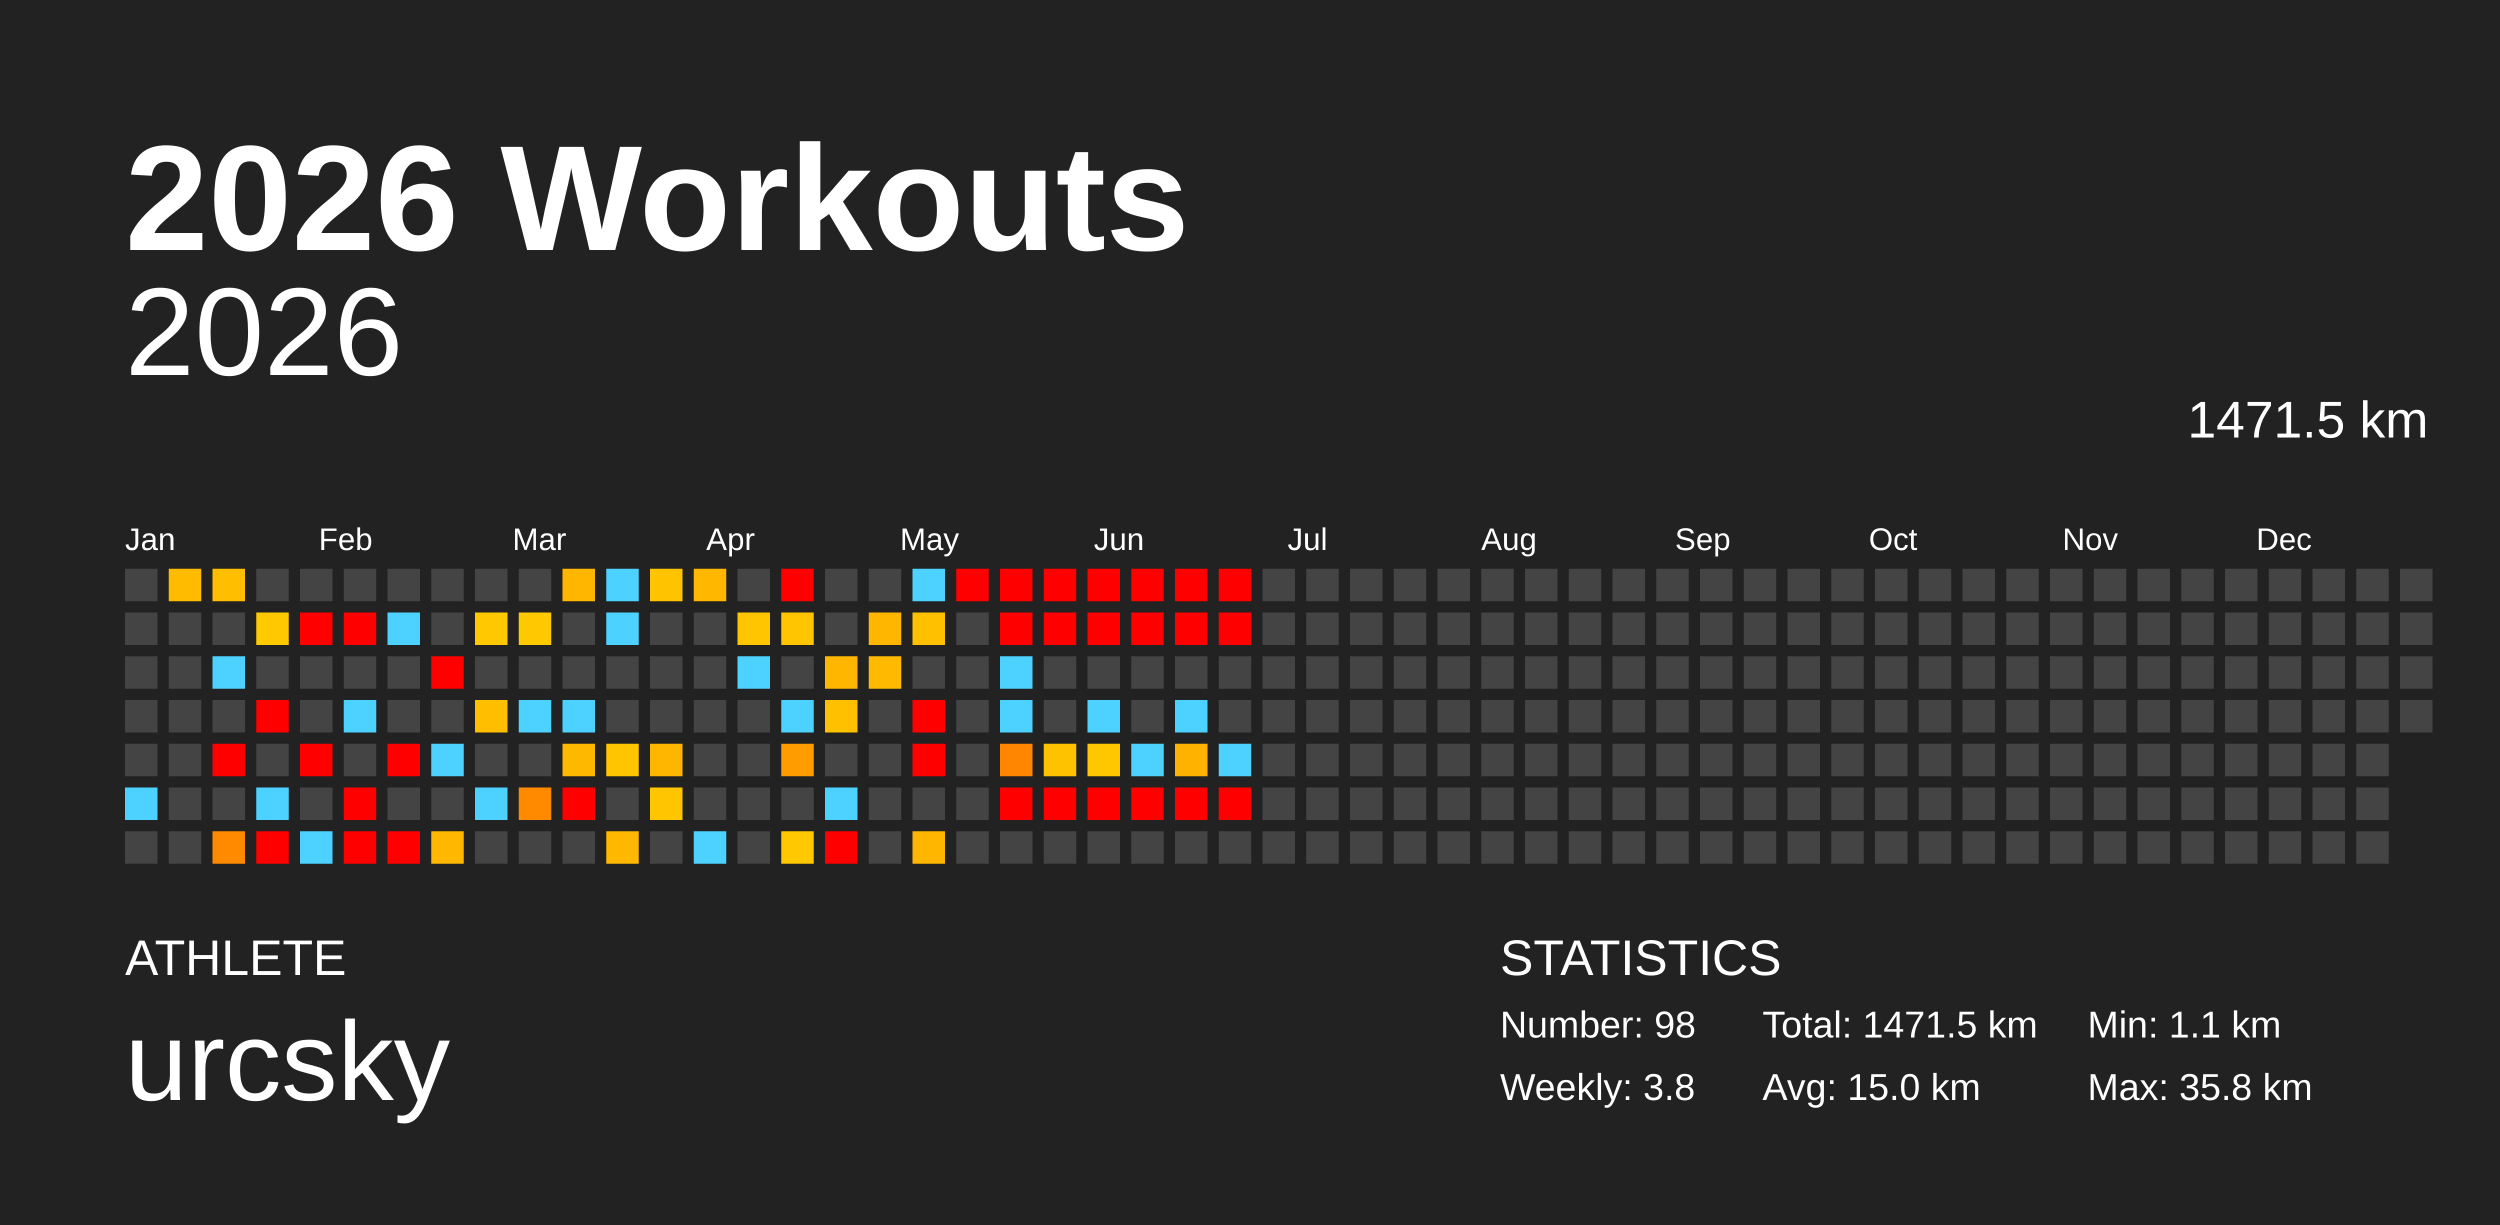
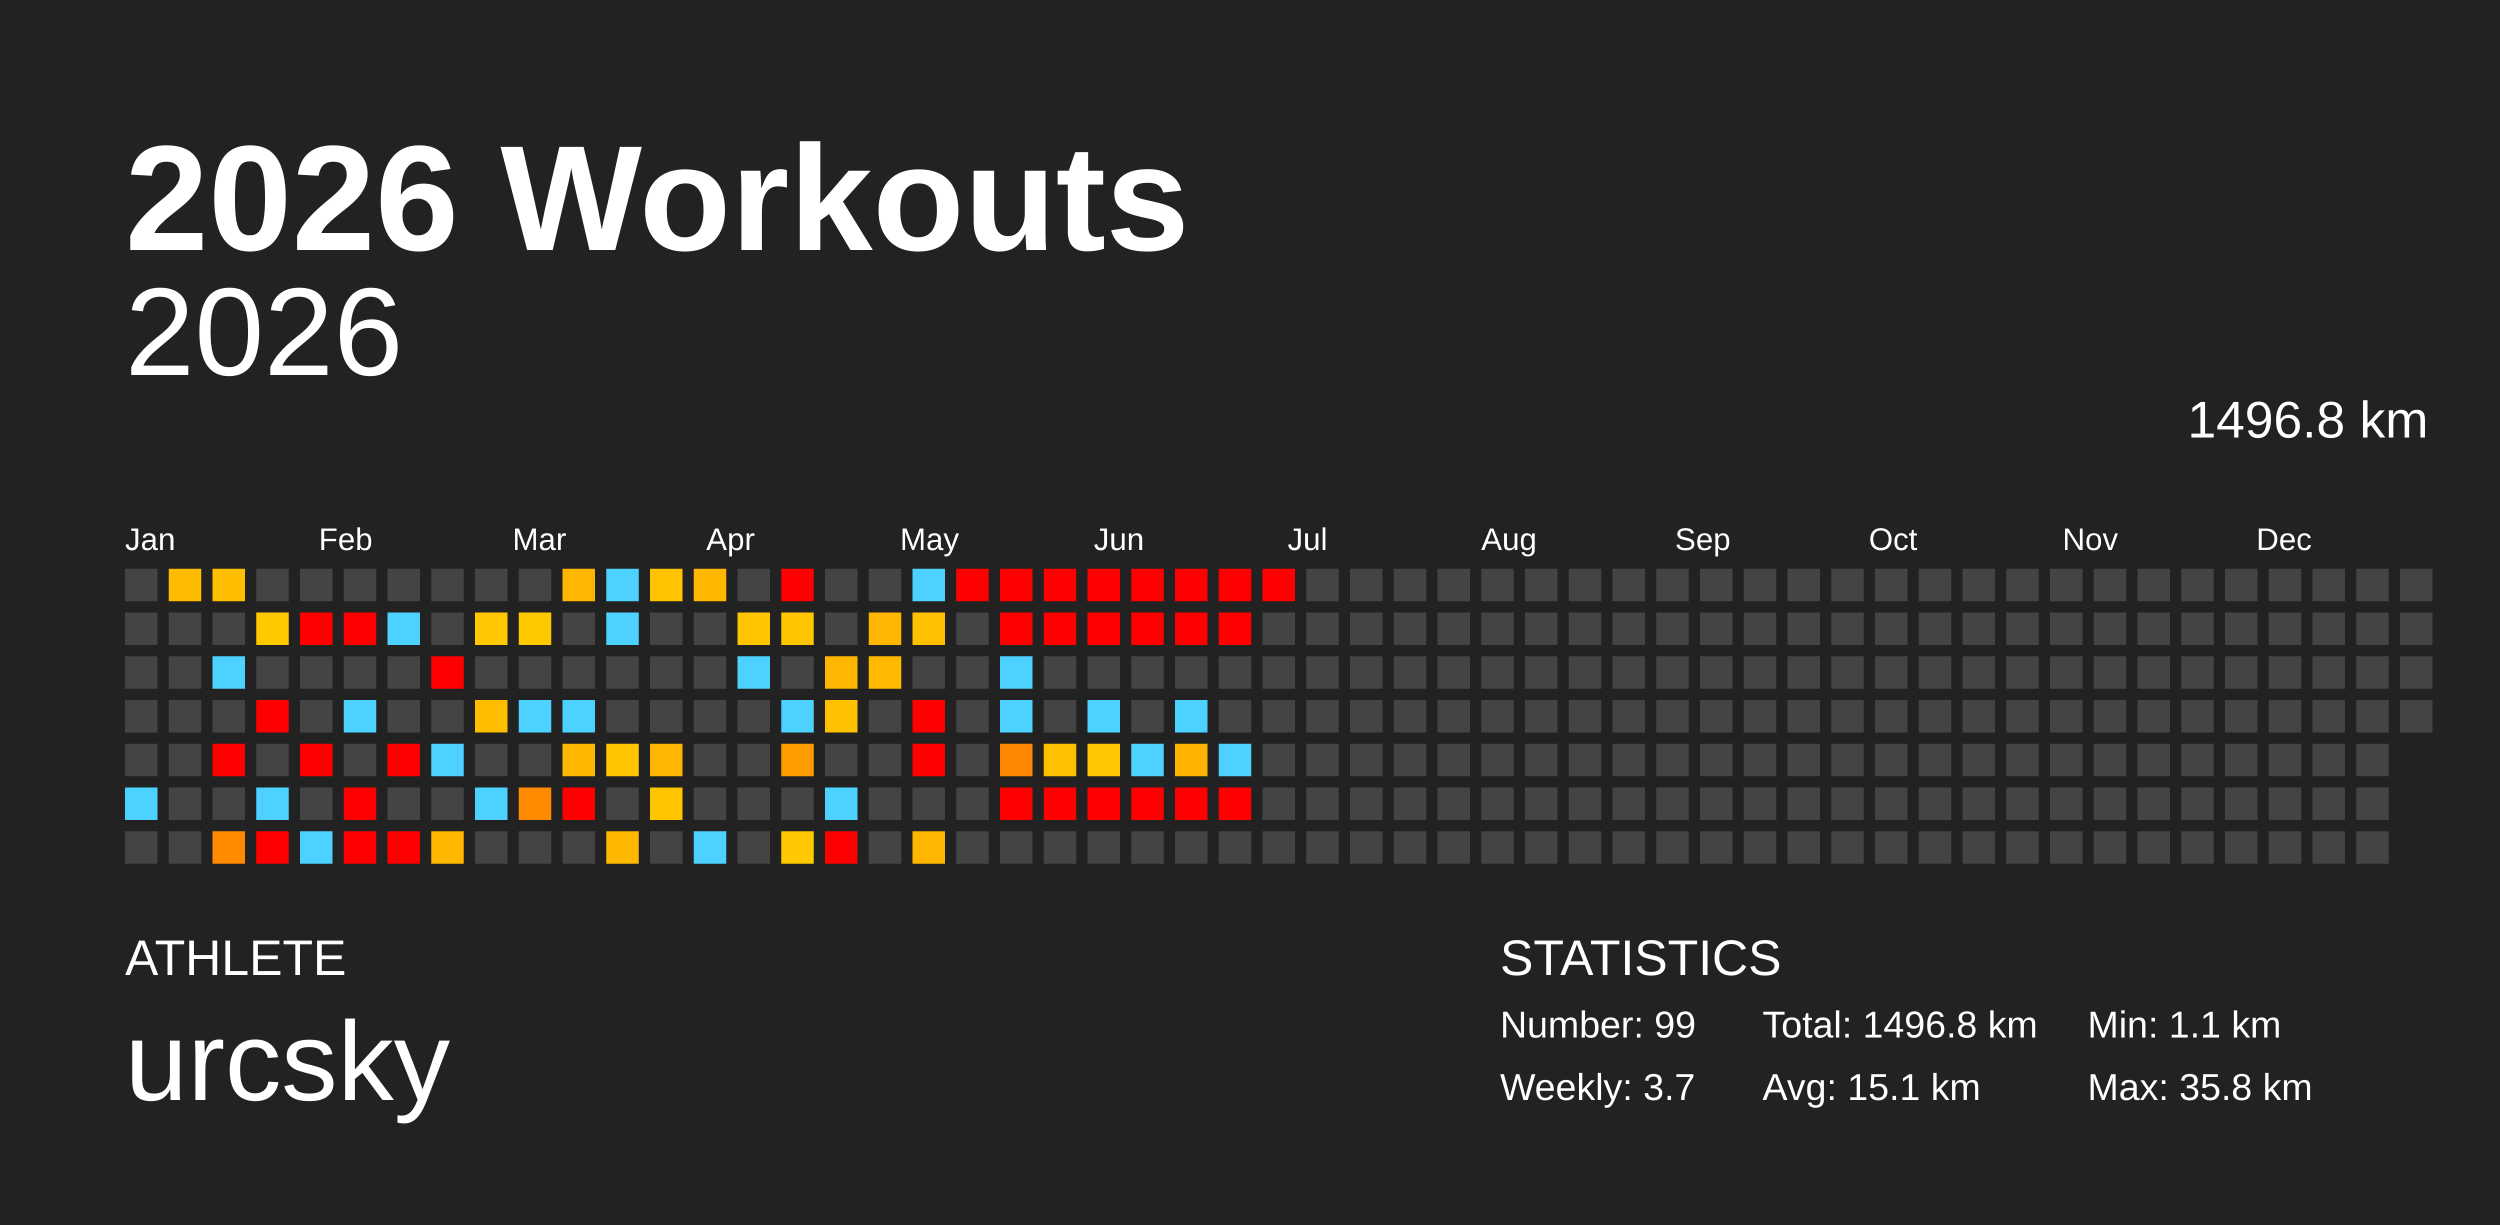
<svg xmlns="http://www.w3.org/2000/svg" baseProfile="full" height="98mm" version="1.1" viewBox="0,0,200,98" width="200mm">
  <defs />
  <rect fill="#222222" height="98" width="200" x="0" y="0" />
  <text fill="#FFFFFF" style="font-size:12px; font-family:Arial; font-weight:bold;" x="10" y="20">2026 Workouts</text>
  <text fill="#FFFFFF" style="font-size:4px; font-family:Arial" x="10" y="78">ATHLETE</text>
  <text fill="#FFFFFF" style="font-size:9px; font-family:Arial" x="10" y="88">urcsky</text>
  <text fill="#FFFFFF" style="font-size:4px; font-family:Arial" x="120" y="78">STATISTICS</text>
-   <text fill="#FFFFFF" style="font-size:3px; font-family:Arial" x="120" y="83">Number: 98</text>
-   <text fill="#FFFFFF" style="font-size:3px; font-family:Arial" x="120" y="88">Weekly: 3.8</text>
-   <text fill="#FFFFFF" style="font-size:3px; font-family:Arial" x="141" y="83">Total: 1471.5 km</text>
-   <text fill="#FFFFFF" style="font-size:3px; font-family:Arial" x="141" y="88">Avg: 15.0 km</text>
+   <text fill="#FFFFFF" style="font-size:3px; font-family:Arial" x="120" y="83">Number: 99</text>
+   <text fill="#FFFFFF" style="font-size:3px; font-family:Arial" x="120" y="88">Weekly: 3.7</text>
+   <text fill="#FFFFFF" style="font-size:3px; font-family:Arial" x="141" y="83">Total: 1496.8 km</text>
+   <text fill="#FFFFFF" style="font-size:3px; font-family:Arial" x="141" y="88">Avg: 15.1 km</text>
  <text fill="#FFFFFF" style="font-size:3px; font-family:Arial" x="167" y="83">Min: 1.1 km</text>
  <text fill="#FFFFFF" style="font-size:3px; font-family:Arial" x="167" y="88">Max: 35.8 km</text>
  <text alignment-baseline="hanging" fill="#FFFFFF" style="font-size:10.0px; font-family:Arial;" x="10" y="30">2026</text>
-   <text alignment-baseline="hanging" fill="#FFFFFF" style="font-size:4.125px; font-family:Arial;" x="175" y="35">1471.5 km</text>
+   <text alignment-baseline="hanging" fill="#FFFFFF" style="font-size:4.125px; font-family:Arial;" x="175" y="35">1496.8 km</text>
  <text fill="#FFFFFF" style="font-size:2.5px; font-family:Arial" x="10.0" y="44">Jan</text>
  <text fill="#FFFFFF" style="font-size:2.5px; font-family:Arial" x="25.5" y="44">Feb</text>
  <text fill="#FFFFFF" style="font-size:2.5px; font-family:Arial" x="41.0" y="44">Mar</text>
  <text fill="#FFFFFF" style="font-size:2.5px; font-family:Arial" x="56.5" y="44">Apr</text>
  <text fill="#FFFFFF" style="font-size:2.5px; font-family:Arial" x="72.0" y="44">May</text>
  <text fill="#FFFFFF" style="font-size:2.5px; font-family:Arial" x="87.5" y="44">Jun</text>
  <text fill="#FFFFFF" style="font-size:2.5px; font-family:Arial" x="103.0" y="44">Jul</text>
  <text fill="#FFFFFF" style="font-size:2.5px; font-family:Arial" x="118.5" y="44">Aug</text>
  <text fill="#FFFFFF" style="font-size:2.5px; font-family:Arial" x="134.0" y="44">Sep</text>
  <text fill="#FFFFFF" style="font-size:2.5px; font-family:Arial" x="149.5" y="44">Oct</text>
  <text fill="#FFFFFF" style="font-size:2.5px; font-family:Arial" x="165.0" y="44">Nov</text>
  <text fill="#FFFFFF" style="font-size:2.5px; font-family:Arial" x="180.5" y="44">Dec</text>
  <rect fill="#444444" height="2.6" width="2.6" x="10.0" y="45.5" />
  <rect fill="#444444" height="2.6" width="2.6" x="10.0" y="49.0" />
  <rect fill="#444444" height="2.6" width="2.6" x="10.0" y="52.5" />
  <rect fill="#444444" height="2.6" width="2.6" x="10.0" y="56.0" />
  <rect fill="#444444" height="2.6" width="2.6" x="10.0" y="59.5" />
  <rect fill="#4dd2ff" height="2.6" width="2.6" x="10.0" y="63.0" />
  <rect fill="#444444" height="2.6" width="2.6" x="10.0" y="66.5" />
  <rect fill="#ffbb00" height="2.6" width="2.6" x="13.5" y="45.5" />
  <rect fill="#444444" height="2.6" width="2.6" x="13.5" y="49.0" />
  <rect fill="#444444" height="2.6" width="2.6" x="13.5" y="52.5" />
  <rect fill="#444444" height="2.6" width="2.6" x="13.5" y="56.0" />
  <rect fill="#444444" height="2.6" width="2.6" x="13.5" y="59.5" />
  <rect fill="#444444" height="2.6" width="2.6" x="13.5" y="63.0" />
  <rect fill="#444444" height="2.6" width="2.6" x="13.5" y="66.5" />
  <rect fill="#ffbe00" height="2.6" width="2.6" x="17.0" y="45.5" />
  <rect fill="#444444" height="2.6" width="2.6" x="17.0" y="49.0" />
  <rect fill="#4dd2ff" height="2.6" width="2.6" x="17.0" y="52.5" />
  <rect fill="#444444" height="2.6" width="2.6" x="17.0" y="56.0" />
  <rect fill="red" height="2.6" width="2.6" x="17.0" y="59.5" />
  <rect fill="#444444" height="2.6" width="2.6" x="17.0" y="63.0" />
  <rect fill="#ff8a00" height="2.6" width="2.6" x="17.0" y="66.5" />
  <rect fill="#444444" height="2.6" width="2.6" x="20.5" y="45.5" />
  <rect fill="#ffc900" height="2.6" width="2.6" x="20.5" y="49.0" />
  <rect fill="#444444" height="2.6" width="2.6" x="20.5" y="52.5" />
  <rect fill="red" height="2.6" width="2.6" x="20.5" y="56.0" />
  <rect fill="#444444" height="2.6" width="2.6" x="20.5" y="59.5" />
  <rect fill="#4dd2ff" height="2.6" width="2.6" x="20.5" y="63.0" />
  <rect fill="red" height="2.6" width="2.6" x="20.5" y="66.5" />
  <rect fill="#444444" height="2.6" width="2.6" x="24.0" y="45.5" />
  <rect fill="red" height="2.6" width="2.6" x="24.0" y="49.0" />
  <rect fill="#444444" height="2.6" width="2.6" x="24.0" y="52.5" />
  <rect fill="#444444" height="2.6" width="2.6" x="24.0" y="56.0" />
  <rect fill="red" height="2.6" width="2.6" x="24.0" y="59.5" />
  <rect fill="#444444" height="2.6" width="2.6" x="24.0" y="63.0" />
  <rect fill="#4dd2ff" height="2.6" width="2.6" x="24.0" y="66.5" />
  <rect fill="#444444" height="2.6" width="2.6" x="27.5" y="45.5" />
  <rect fill="red" height="2.6" width="2.6" x="27.5" y="49.0" />
  <rect fill="#444444" height="2.6" width="2.6" x="27.5" y="52.5" />
  <rect fill="#4dd2ff" height="2.6" width="2.6" x="27.5" y="56.0" />
  <rect fill="#444444" height="2.6" width="2.6" x="27.5" y="59.5" />
  <rect fill="red" height="2.6" width="2.6" x="27.5" y="63.0" />
  <rect fill="red" height="2.6" width="2.6" x="27.5" y="66.5" />
  <rect fill="#444444" height="2.6" width="2.6" x="31.0" y="45.5" />
  <rect fill="#4dd2ff" height="2.6" width="2.6" x="31.0" y="49.0" />
  <rect fill="#444444" height="2.6" width="2.6" x="31.0" y="52.5" />
  <rect fill="#444444" height="2.6" width="2.6" x="31.0" y="56.0" />
  <rect fill="red" height="2.6" width="2.6" x="31.0" y="59.5" />
  <rect fill="#444444" height="2.6" width="2.6" x="31.0" y="63.0" />
  <rect fill="red" height="2.6" width="2.6" x="31.0" y="66.5" />
  <rect fill="#444444" height="2.6" width="2.6" x="34.5" y="45.5" />
  <rect fill="#444444" height="2.6" width="2.6" x="34.5" y="49.0" />
  <rect fill="red" height="2.6" width="2.6" x="34.5" y="52.5" />
  <rect fill="#444444" height="2.6" width="2.6" x="34.5" y="56.0" />
  <rect fill="#4dd2ff" height="2.6" width="2.6" x="34.5" y="59.5" />
  <rect fill="#444444" height="2.6" width="2.6" x="34.5" y="63.0" />
  <rect fill="#ffb700" height="2.6" width="2.6" x="34.5" y="66.5" />
  <rect fill="#444444" height="2.6" width="2.6" x="38.0" y="45.5" />
  <rect fill="#ffc800" height="2.6" width="2.6" x="38.0" y="49.0" />
  <rect fill="#444444" height="2.6" width="2.6" x="38.0" y="52.5" />
  <rect fill="#ffbe00" height="2.6" width="2.6" x="38.0" y="56.0" />
  <rect fill="#444444" height="2.6" width="2.6" x="38.0" y="59.5" />
  <rect fill="#4dd2ff" height="2.6" width="2.6" x="38.0" y="63.0" />
  <rect fill="#444444" height="2.6" width="2.6" x="38.0" y="66.5" />
  <rect fill="#444444" height="2.6" width="2.6" x="41.5" y="45.5" />
  <rect fill="#ffc900" height="2.6" width="2.6" x="41.5" y="49.0" />
  <rect fill="#444444" height="2.6" width="2.6" x="41.5" y="52.5" />
  <rect fill="#4dd2ff" height="2.6" width="2.6" x="41.5" y="56.0" />
  <rect fill="#444444" height="2.6" width="2.6" x="41.5" y="59.5" />
  <rect fill="#ff8a00" height="2.6" width="2.6" x="41.5" y="63.0" />
  <rect fill="#444444" height="2.6" width="2.6" x="41.5" y="66.5" />
  <rect fill="#ffb600" height="2.6" width="2.6" x="45.0" y="45.5" />
  <rect fill="#444444" height="2.6" width="2.6" x="45.0" y="49.0" />
  <rect fill="#444444" height="2.6" width="2.6" x="45.0" y="52.5" />
  <rect fill="#4dd2ff" height="2.6" width="2.6" x="45.0" y="56.0" />
  <rect fill="#ffb800" height="2.6" width="2.6" x="45.0" y="59.5" />
  <rect fill="red" height="2.6" width="2.6" x="45.0" y="63.0" />
  <rect fill="#444444" height="2.6" width="2.6" x="45.0" y="66.5" />
  <rect fill="#4dd2ff" height="2.6" width="2.6" x="48.5" y="45.5" />
  <rect fill="#4dd2ff" height="2.6" width="2.6" x="48.5" y="49.0" />
  <rect fill="#444444" height="2.6" width="2.6" x="48.5" y="52.5" />
  <rect fill="#444444" height="2.6" width="2.6" x="48.5" y="56.0" />
  <rect fill="#ffc600" height="2.6" width="2.6" x="48.5" y="59.5" />
  <rect fill="#444444" height="2.6" width="2.6" x="48.5" y="63.0" />
  <rect fill="#ffb700" height="2.6" width="2.6" x="48.5" y="66.5" />
  <rect fill="#ffc300" height="2.6" width="2.6" x="52.0" y="45.5" />
  <rect fill="#444444" height="2.6" width="2.6" x="52.0" y="49.0" />
  <rect fill="#444444" height="2.6" width="2.6" x="52.0" y="52.5" />
  <rect fill="#444444" height="2.6" width="2.6" x="52.0" y="56.0" />
  <rect fill="#ffb600" height="2.6" width="2.6" x="52.0" y="59.5" />
  <rect fill="#ffc600" height="2.6" width="2.6" x="52.0" y="63.0" />
  <rect fill="#444444" height="2.6" width="2.6" x="52.0" y="66.5" />
  <rect fill="#ffb700" height="2.6" width="2.6" x="55.5" y="45.5" />
  <rect fill="#444444" height="2.6" width="2.6" x="55.5" y="49.0" />
  <rect fill="#444444" height="2.6" width="2.6" x="55.5" y="52.5" />
  <rect fill="#444444" height="2.6" width="2.6" x="55.5" y="56.0" />
  <rect fill="#444444" height="2.6" width="2.6" x="55.5" y="59.5" />
  <rect fill="#444444" height="2.6" width="2.6" x="55.5" y="63.0" />
  <rect fill="#4dd2ff" height="2.6" width="2.6" x="55.5" y="66.5" />
  <rect fill="#444444" height="2.6" width="2.6" x="59.0" y="45.5" />
  <rect fill="#ffc500" height="2.6" width="2.6" x="59.0" y="49.0" />
  <rect fill="#4dd2ff" height="2.6" width="2.6" x="59.0" y="52.5" />
  <rect fill="#444444" height="2.6" width="2.6" x="59.0" y="56.0" />
  <rect fill="#444444" height="2.6" width="2.6" x="59.0" y="59.5" />
  <rect fill="#444444" height="2.6" width="2.6" x="59.0" y="63.0" />
  <rect fill="#444444" height="2.6" width="2.6" x="59.0" y="66.5" />
  <rect fill="red" height="2.6" width="2.6" x="62.5" y="45.5" />
  <rect fill="#ffc500" height="2.6" width="2.6" x="62.5" y="49.0" />
  <rect fill="#444444" height="2.6" width="2.6" x="62.5" y="52.5" />
  <rect fill="#4dd2ff" height="2.6" width="2.6" x="62.5" y="56.0" />
  <rect fill="#ff9d00" height="2.6" width="2.6" x="62.5" y="59.5" />
  <rect fill="#444444" height="2.6" width="2.6" x="62.5" y="63.0" />
  <rect fill="#ffc800" height="2.6" width="2.6" x="62.5" y="66.5" />
  <rect fill="#444444" height="2.6" width="2.6" x="66.0" y="45.5" />
  <rect fill="#444444" height="2.6" width="2.6" x="66.0" y="49.0" />
  <rect fill="#ffb600" height="2.6" width="2.6" x="66.0" y="52.5" />
  <rect fill="#ffc000" height="2.6" width="2.6" x="66.0" y="56.0" />
  <rect fill="#444444" height="2.6" width="2.6" x="66.0" y="59.5" />
  <rect fill="#4dd2ff" height="2.6" width="2.6" x="66.0" y="63.0" />
  <rect fill="red" height="2.6" width="2.6" x="66.0" y="66.5" />
  <rect fill="#444444" height="2.6" width="2.6" x="69.5" y="45.5" />
  <rect fill="#ffb600" height="2.6" width="2.6" x="69.5" y="49.0" />
  <rect fill="#ffba00" height="2.6" width="2.6" x="69.5" y="52.5" />
  <rect fill="#444444" height="2.6" width="2.6" x="69.5" y="56.0" />
  <rect fill="#444444" height="2.6" width="2.6" x="69.5" y="59.5" />
  <rect fill="#444444" height="2.6" width="2.6" x="69.5" y="63.0" />
  <rect fill="#444444" height="2.6" width="2.6" x="69.5" y="66.5" />
  <rect fill="#4dd2ff" height="2.6" width="2.6" x="73.0" y="45.5" />
  <rect fill="#ffc000" height="2.6" width="2.6" x="73.0" y="49.0" />
  <rect fill="#444444" height="2.6" width="2.6" x="73.0" y="52.5" />
  <rect fill="red" height="2.6" width="2.6" x="73.0" y="56.0" />
  <rect fill="red" height="2.6" width="2.6" x="73.0" y="59.5" />
  <rect fill="#444444" height="2.6" width="2.6" x="73.0" y="63.0" />
  <rect fill="#ffb600" height="2.6" width="2.6" x="73.0" y="66.5" />
  <rect fill="red" height="2.6" width="2.6" x="76.5" y="45.5" />
  <rect fill="#444444" height="2.6" width="2.6" x="76.5" y="49.0" />
  <rect fill="#444444" height="2.6" width="2.6" x="76.5" y="52.5" />
  <rect fill="#444444" height="2.6" width="2.6" x="76.5" y="56.0" />
  <rect fill="#444444" height="2.6" width="2.6" x="76.5" y="59.5" />
  <rect fill="#444444" height="2.6" width="2.6" x="76.5" y="63.0" />
  <rect fill="#444444" height="2.6" width="2.6" x="76.5" y="66.5" />
  <rect fill="red" height="2.6" width="2.6" x="80.0" y="45.5" />
  <rect fill="red" height="2.6" width="2.6" x="80.0" y="49.0" />
  <rect fill="#4dd2ff" height="2.6" width="2.6" x="80.0" y="52.5" />
  <rect fill="#4dd2ff" height="2.6" width="2.6" x="80.0" y="56.0" />
  <rect fill="#ff8600" height="2.6" width="2.6" x="80.0" y="59.5" />
  <rect fill="red" height="2.6" width="2.6" x="80.0" y="63.0" />
  <rect fill="#444444" height="2.6" width="2.6" x="80.0" y="66.5" />
  <rect fill="red" height="2.6" width="2.6" x="83.5" y="45.5" />
  <rect fill="red" height="2.6" width="2.6" x="83.5" y="49.0" />
  <rect fill="#444444" height="2.6" width="2.6" x="83.5" y="52.5" />
  <rect fill="#444444" height="2.6" width="2.6" x="83.5" y="56.0" />
  <rect fill="#ffc200" height="2.6" width="2.6" x="83.5" y="59.5" />
  <rect fill="red" height="2.6" width="2.6" x="83.5" y="63.0" />
  <rect fill="#444444" height="2.6" width="2.6" x="83.5" y="66.5" />
  <rect fill="red" height="2.6" width="2.6" x="87.0" y="45.5" />
  <rect fill="red" height="2.6" width="2.6" x="87.0" y="49.0" />
  <rect fill="#444444" height="2.6" width="2.6" x="87.0" y="52.5" />
  <rect fill="#4dd2ff" height="2.6" width="2.6" x="87.0" y="56.0" />
  <rect fill="#ffc700" height="2.6" width="2.6" x="87.0" y="59.5" />
  <rect fill="red" height="2.6" width="2.6" x="87.0" y="63.0" />
  <rect fill="#444444" height="2.6" width="2.6" x="87.0" y="66.5" />
  <rect fill="red" height="2.6" width="2.6" x="90.5" y="45.5" />
  <rect fill="red" height="2.6" width="2.6" x="90.5" y="49.0" />
  <rect fill="#444444" height="2.6" width="2.6" x="90.5" y="52.5" />
  <rect fill="#444444" height="2.6" width="2.6" x="90.5" y="56.0" />
  <rect fill="#4dd2ff" height="2.6" width="2.6" x="90.5" y="59.5" />
  <rect fill="red" height="2.6" width="2.6" x="90.5" y="63.0" />
  <rect fill="#444444" height="2.6" width="2.6" x="90.5" y="66.5" />
  <rect fill="red" height="2.6" width="2.6" x="94.0" y="45.5" />
  <rect fill="red" height="2.6" width="2.6" x="94.0" y="49.0" />
  <rect fill="#444444" height="2.6" width="2.6" x="94.0" y="52.5" />
  <rect fill="#4dd2ff" height="2.6" width="2.6" x="94.0" y="56.0" />
  <rect fill="#ffb200" height="2.6" width="2.6" x="94.0" y="59.5" />
  <rect fill="red" height="2.6" width="2.6" x="94.0" y="63.0" />
  <rect fill="#444444" height="2.6" width="2.6" x="94.0" y="66.5" />
  <rect fill="red" height="2.6" width="2.6" x="97.5" y="45.5" />
  <rect fill="red" height="2.6" width="2.6" x="97.5" y="49.0" />
  <rect fill="#444444" height="2.6" width="2.6" x="97.5" y="52.5" />
  <rect fill="#444444" height="2.6" width="2.6" x="97.5" y="56.0" />
  <rect fill="#4dd2ff" height="2.6" width="2.6" x="97.5" y="59.5" />
  <rect fill="red" height="2.6" width="2.6" x="97.5" y="63.0" />
  <rect fill="#444444" height="2.6" width="2.6" x="97.5" y="66.5" />
-   <rect fill="#444444" height="2.6" width="2.6" x="101.0" y="45.5" />
+   <rect fill="red" height="2.6" width="2.6" x="101.0" y="45.5" />
  <rect fill="#444444" height="2.6" width="2.6" x="101.0" y="49.0" />
  <rect fill="#444444" height="2.6" width="2.6" x="101.0" y="52.5" />
  <rect fill="#444444" height="2.6" width="2.6" x="101.0" y="56.0" />
  <rect fill="#444444" height="2.6" width="2.6" x="101.0" y="59.5" />
  <rect fill="#444444" height="2.6" width="2.6" x="101.0" y="63.0" />
  <rect fill="#444444" height="2.6" width="2.6" x="101.0" y="66.5" />
  <rect fill="#444444" height="2.6" width="2.6" x="104.5" y="45.5" />
  <rect fill="#444444" height="2.6" width="2.6" x="104.5" y="49.0" />
  <rect fill="#444444" height="2.6" width="2.6" x="104.5" y="52.5" />
  <rect fill="#444444" height="2.6" width="2.6" x="104.5" y="56.0" />
  <rect fill="#444444" height="2.6" width="2.6" x="104.5" y="59.5" />
  <rect fill="#444444" height="2.6" width="2.6" x="104.5" y="63.0" />
  <rect fill="#444444" height="2.6" width="2.6" x="104.5" y="66.5" />
  <rect fill="#444444" height="2.6" width="2.6" x="108.0" y="45.5" />
  <rect fill="#444444" height="2.6" width="2.6" x="108.0" y="49.0" />
  <rect fill="#444444" height="2.6" width="2.6" x="108.0" y="52.5" />
  <rect fill="#444444" height="2.6" width="2.6" x="108.0" y="56.0" />
  <rect fill="#444444" height="2.6" width="2.6" x="108.0" y="59.5" />
  <rect fill="#444444" height="2.6" width="2.6" x="108.0" y="63.0" />
  <rect fill="#444444" height="2.6" width="2.6" x="108.0" y="66.5" />
  <rect fill="#444444" height="2.6" width="2.6" x="111.5" y="45.5" />
  <rect fill="#444444" height="2.6" width="2.6" x="111.5" y="49.0" />
  <rect fill="#444444" height="2.6" width="2.6" x="111.5" y="52.5" />
  <rect fill="#444444" height="2.6" width="2.6" x="111.5" y="56.0" />
  <rect fill="#444444" height="2.6" width="2.6" x="111.5" y="59.5" />
  <rect fill="#444444" height="2.6" width="2.6" x="111.5" y="63.0" />
  <rect fill="#444444" height="2.6" width="2.6" x="111.5" y="66.5" />
  <rect fill="#444444" height="2.6" width="2.6" x="115.0" y="45.5" />
  <rect fill="#444444" height="2.6" width="2.6" x="115.0" y="49.0" />
  <rect fill="#444444" height="2.6" width="2.6" x="115.0" y="52.5" />
  <rect fill="#444444" height="2.6" width="2.6" x="115.0" y="56.0" />
  <rect fill="#444444" height="2.6" width="2.6" x="115.0" y="59.5" />
  <rect fill="#444444" height="2.6" width="2.6" x="115.0" y="63.0" />
  <rect fill="#444444" height="2.6" width="2.6" x="115.0" y="66.5" />
  <rect fill="#444444" height="2.6" width="2.6" x="118.5" y="45.5" />
  <rect fill="#444444" height="2.6" width="2.6" x="118.5" y="49.0" />
  <rect fill="#444444" height="2.6" width="2.6" x="118.5" y="52.5" />
  <rect fill="#444444" height="2.6" width="2.6" x="118.5" y="56.0" />
  <rect fill="#444444" height="2.6" width="2.6" x="118.5" y="59.5" />
  <rect fill="#444444" height="2.6" width="2.6" x="118.5" y="63.0" />
  <rect fill="#444444" height="2.6" width="2.6" x="118.5" y="66.5" />
  <rect fill="#444444" height="2.6" width="2.6" x="122.0" y="45.5" />
  <rect fill="#444444" height="2.6" width="2.6" x="122.0" y="49.0" />
  <rect fill="#444444" height="2.6" width="2.6" x="122.0" y="52.5" />
  <rect fill="#444444" height="2.6" width="2.6" x="122.0" y="56.0" />
  <rect fill="#444444" height="2.6" width="2.6" x="122.0" y="59.5" />
  <rect fill="#444444" height="2.6" width="2.6" x="122.0" y="63.0" />
  <rect fill="#444444" height="2.6" width="2.6" x="122.0" y="66.5" />
  <rect fill="#444444" height="2.6" width="2.6" x="125.5" y="45.5" />
  <rect fill="#444444" height="2.6" width="2.6" x="125.5" y="49.0" />
  <rect fill="#444444" height="2.6" width="2.6" x="125.5" y="52.5" />
  <rect fill="#444444" height="2.6" width="2.6" x="125.5" y="56.0" />
  <rect fill="#444444" height="2.6" width="2.6" x="125.5" y="59.5" />
  <rect fill="#444444" height="2.6" width="2.6" x="125.5" y="63.0" />
  <rect fill="#444444" height="2.6" width="2.6" x="125.5" y="66.5" />
  <rect fill="#444444" height="2.6" width="2.6" x="129.0" y="45.5" />
  <rect fill="#444444" height="2.6" width="2.6" x="129.0" y="49.0" />
  <rect fill="#444444" height="2.6" width="2.6" x="129.0" y="52.5" />
  <rect fill="#444444" height="2.6" width="2.6" x="129.0" y="56.0" />
  <rect fill="#444444" height="2.6" width="2.6" x="129.0" y="59.5" />
  <rect fill="#444444" height="2.6" width="2.6" x="129.0" y="63.0" />
  <rect fill="#444444" height="2.6" width="2.6" x="129.0" y="66.5" />
  <rect fill="#444444" height="2.6" width="2.6" x="132.5" y="45.5" />
  <rect fill="#444444" height="2.6" width="2.6" x="132.5" y="49.0" />
  <rect fill="#444444" height="2.6" width="2.6" x="132.5" y="52.5" />
  <rect fill="#444444" height="2.6" width="2.6" x="132.5" y="56.0" />
  <rect fill="#444444" height="2.6" width="2.6" x="132.5" y="59.5" />
  <rect fill="#444444" height="2.6" width="2.6" x="132.5" y="63.0" />
  <rect fill="#444444" height="2.6" width="2.6" x="132.5" y="66.5" />
  <rect fill="#444444" height="2.6" width="2.6" x="136.0" y="45.5" />
  <rect fill="#444444" height="2.6" width="2.6" x="136.0" y="49.0" />
  <rect fill="#444444" height="2.6" width="2.6" x="136.0" y="52.5" />
  <rect fill="#444444" height="2.6" width="2.6" x="136.0" y="56.0" />
  <rect fill="#444444" height="2.6" width="2.6" x="136.0" y="59.5" />
  <rect fill="#444444" height="2.6" width="2.6" x="136.0" y="63.0" />
  <rect fill="#444444" height="2.6" width="2.6" x="136.0" y="66.5" />
  <rect fill="#444444" height="2.6" width="2.6" x="139.5" y="45.5" />
  <rect fill="#444444" height="2.6" width="2.6" x="139.5" y="49.0" />
  <rect fill="#444444" height="2.6" width="2.6" x="139.5" y="52.5" />
  <rect fill="#444444" height="2.6" width="2.6" x="139.5" y="56.0" />
  <rect fill="#444444" height="2.6" width="2.6" x="139.5" y="59.5" />
  <rect fill="#444444" height="2.6" width="2.6" x="139.5" y="63.0" />
  <rect fill="#444444" height="2.6" width="2.6" x="139.5" y="66.5" />
  <rect fill="#444444" height="2.6" width="2.6" x="143.0" y="45.5" />
  <rect fill="#444444" height="2.6" width="2.6" x="143.0" y="49.0" />
  <rect fill="#444444" height="2.6" width="2.6" x="143.0" y="52.5" />
  <rect fill="#444444" height="2.6" width="2.6" x="143.0" y="56.0" />
  <rect fill="#444444" height="2.6" width="2.6" x="143.0" y="59.5" />
  <rect fill="#444444" height="2.6" width="2.6" x="143.0" y="63.0" />
  <rect fill="#444444" height="2.6" width="2.6" x="143.0" y="66.5" />
  <rect fill="#444444" height="2.6" width="2.6" x="146.5" y="45.5" />
  <rect fill="#444444" height="2.6" width="2.6" x="146.5" y="49.0" />
  <rect fill="#444444" height="2.6" width="2.6" x="146.5" y="52.5" />
  <rect fill="#444444" height="2.6" width="2.6" x="146.5" y="56.0" />
  <rect fill="#444444" height="2.6" width="2.6" x="146.5" y="59.5" />
  <rect fill="#444444" height="2.6" width="2.6" x="146.5" y="63.0" />
  <rect fill="#444444" height="2.6" width="2.6" x="146.5" y="66.5" />
  <rect fill="#444444" height="2.6" width="2.6" x="150.0" y="45.5" />
  <rect fill="#444444" height="2.6" width="2.6" x="150.0" y="49.0" />
  <rect fill="#444444" height="2.6" width="2.6" x="150.0" y="52.5" />
  <rect fill="#444444" height="2.6" width="2.6" x="150.0" y="56.0" />
  <rect fill="#444444" height="2.6" width="2.6" x="150.0" y="59.5" />
  <rect fill="#444444" height="2.6" width="2.6" x="150.0" y="63.0" />
  <rect fill="#444444" height="2.6" width="2.6" x="150.0" y="66.5" />
  <rect fill="#444444" height="2.6" width="2.6" x="153.5" y="45.5" />
  <rect fill="#444444" height="2.6" width="2.6" x="153.5" y="49.0" />
  <rect fill="#444444" height="2.6" width="2.6" x="153.5" y="52.5" />
  <rect fill="#444444" height="2.6" width="2.6" x="153.5" y="56.0" />
  <rect fill="#444444" height="2.6" width="2.6" x="153.5" y="59.5" />
  <rect fill="#444444" height="2.6" width="2.6" x="153.5" y="63.0" />
  <rect fill="#444444" height="2.6" width="2.6" x="153.5" y="66.5" />
  <rect fill="#444444" height="2.6" width="2.6" x="157.0" y="45.5" />
  <rect fill="#444444" height="2.6" width="2.6" x="157.0" y="49.0" />
  <rect fill="#444444" height="2.6" width="2.6" x="157.0" y="52.5" />
  <rect fill="#444444" height="2.6" width="2.6" x="157.0" y="56.0" />
  <rect fill="#444444" height="2.6" width="2.6" x="157.0" y="59.5" />
  <rect fill="#444444" height="2.6" width="2.6" x="157.0" y="63.0" />
  <rect fill="#444444" height="2.6" width="2.6" x="157.0" y="66.5" />
  <rect fill="#444444" height="2.6" width="2.6" x="160.5" y="45.5" />
  <rect fill="#444444" height="2.6" width="2.6" x="160.5" y="49.0" />
  <rect fill="#444444" height="2.6" width="2.6" x="160.5" y="52.5" />
  <rect fill="#444444" height="2.6" width="2.6" x="160.5" y="56.0" />
  <rect fill="#444444" height="2.6" width="2.6" x="160.5" y="59.5" />
  <rect fill="#444444" height="2.6" width="2.6" x="160.5" y="63.0" />
  <rect fill="#444444" height="2.6" width="2.6" x="160.5" y="66.5" />
  <rect fill="#444444" height="2.6" width="2.6" x="164.0" y="45.5" />
  <rect fill="#444444" height="2.6" width="2.6" x="164.0" y="49.0" />
  <rect fill="#444444" height="2.6" width="2.6" x="164.0" y="52.5" />
  <rect fill="#444444" height="2.6" width="2.6" x="164.0" y="56.0" />
  <rect fill="#444444" height="2.6" width="2.6" x="164.0" y="59.5" />
  <rect fill="#444444" height="2.6" width="2.6" x="164.0" y="63.0" />
  <rect fill="#444444" height="2.6" width="2.6" x="164.0" y="66.5" />
  <rect fill="#444444" height="2.6" width="2.6" x="167.5" y="45.5" />
  <rect fill="#444444" height="2.6" width="2.6" x="167.5" y="49.0" />
  <rect fill="#444444" height="2.6" width="2.6" x="167.5" y="52.5" />
  <rect fill="#444444" height="2.6" width="2.6" x="167.5" y="56.0" />
  <rect fill="#444444" height="2.6" width="2.6" x="167.5" y="59.5" />
  <rect fill="#444444" height="2.6" width="2.6" x="167.5" y="63.0" />
  <rect fill="#444444" height="2.6" width="2.6" x="167.5" y="66.5" />
  <rect fill="#444444" height="2.6" width="2.6" x="171.0" y="45.5" />
  <rect fill="#444444" height="2.6" width="2.6" x="171.0" y="49.0" />
  <rect fill="#444444" height="2.6" width="2.6" x="171.0" y="52.5" />
  <rect fill="#444444" height="2.6" width="2.6" x="171.0" y="56.0" />
  <rect fill="#444444" height="2.6" width="2.6" x="171.0" y="59.5" />
  <rect fill="#444444" height="2.6" width="2.6" x="171.0" y="63.0" />
  <rect fill="#444444" height="2.6" width="2.6" x="171.0" y="66.5" />
  <rect fill="#444444" height="2.6" width="2.6" x="174.5" y="45.5" />
  <rect fill="#444444" height="2.6" width="2.6" x="174.5" y="49.0" />
  <rect fill="#444444" height="2.6" width="2.6" x="174.5" y="52.5" />
  <rect fill="#444444" height="2.6" width="2.6" x="174.5" y="56.0" />
  <rect fill="#444444" height="2.6" width="2.6" x="174.5" y="59.5" />
  <rect fill="#444444" height="2.6" width="2.6" x="174.5" y="63.0" />
  <rect fill="#444444" height="2.6" width="2.6" x="174.5" y="66.5" />
  <rect fill="#444444" height="2.6" width="2.6" x="178.0" y="45.5" />
  <rect fill="#444444" height="2.6" width="2.6" x="178.0" y="49.0" />
  <rect fill="#444444" height="2.6" width="2.6" x="178.0" y="52.5" />
  <rect fill="#444444" height="2.6" width="2.6" x="178.0" y="56.0" />
  <rect fill="#444444" height="2.6" width="2.6" x="178.0" y="59.5" />
  <rect fill="#444444" height="2.6" width="2.6" x="178.0" y="63.0" />
  <rect fill="#444444" height="2.6" width="2.6" x="178.0" y="66.5" />
  <rect fill="#444444" height="2.6" width="2.6" x="181.5" y="45.5" />
  <rect fill="#444444" height="2.6" width="2.6" x="181.5" y="49.0" />
  <rect fill="#444444" height="2.6" width="2.6" x="181.5" y="52.5" />
  <rect fill="#444444" height="2.6" width="2.6" x="181.5" y="56.0" />
  <rect fill="#444444" height="2.6" width="2.6" x="181.5" y="59.5" />
  <rect fill="#444444" height="2.6" width="2.6" x="181.5" y="63.0" />
  <rect fill="#444444" height="2.6" width="2.6" x="181.5" y="66.5" />
  <rect fill="#444444" height="2.6" width="2.6" x="185.0" y="45.5" />
  <rect fill="#444444" height="2.6" width="2.6" x="185.0" y="49.0" />
  <rect fill="#444444" height="2.6" width="2.6" x="185.0" y="52.5" />
  <rect fill="#444444" height="2.6" width="2.6" x="185.0" y="56.0" />
  <rect fill="#444444" height="2.6" width="2.6" x="185.0" y="59.5" />
  <rect fill="#444444" height="2.6" width="2.6" x="185.0" y="63.0" />
  <rect fill="#444444" height="2.6" width="2.6" x="185.0" y="66.5" />
  <rect fill="#444444" height="2.6" width="2.6" x="188.5" y="45.5" />
  <rect fill="#444444" height="2.6" width="2.6" x="188.5" y="49.0" />
  <rect fill="#444444" height="2.6" width="2.6" x="188.5" y="52.5" />
  <rect fill="#444444" height="2.6" width="2.6" x="188.5" y="56.0" />
  <rect fill="#444444" height="2.6" width="2.6" x="188.5" y="59.5" />
  <rect fill="#444444" height="2.6" width="2.6" x="188.5" y="63.0" />
  <rect fill="#444444" height="2.6" width="2.6" x="188.5" y="66.5" />
  <rect fill="#444444" height="2.6" width="2.6" x="192.0" y="45.5" />
  <rect fill="#444444" height="2.6" width="2.6" x="192.0" y="49.0" />
  <rect fill="#444444" height="2.6" width="2.6" x="192.0" y="52.5" />
  <rect fill="#444444" height="2.6" width="2.6" x="192.0" y="56.0" />
</svg>
